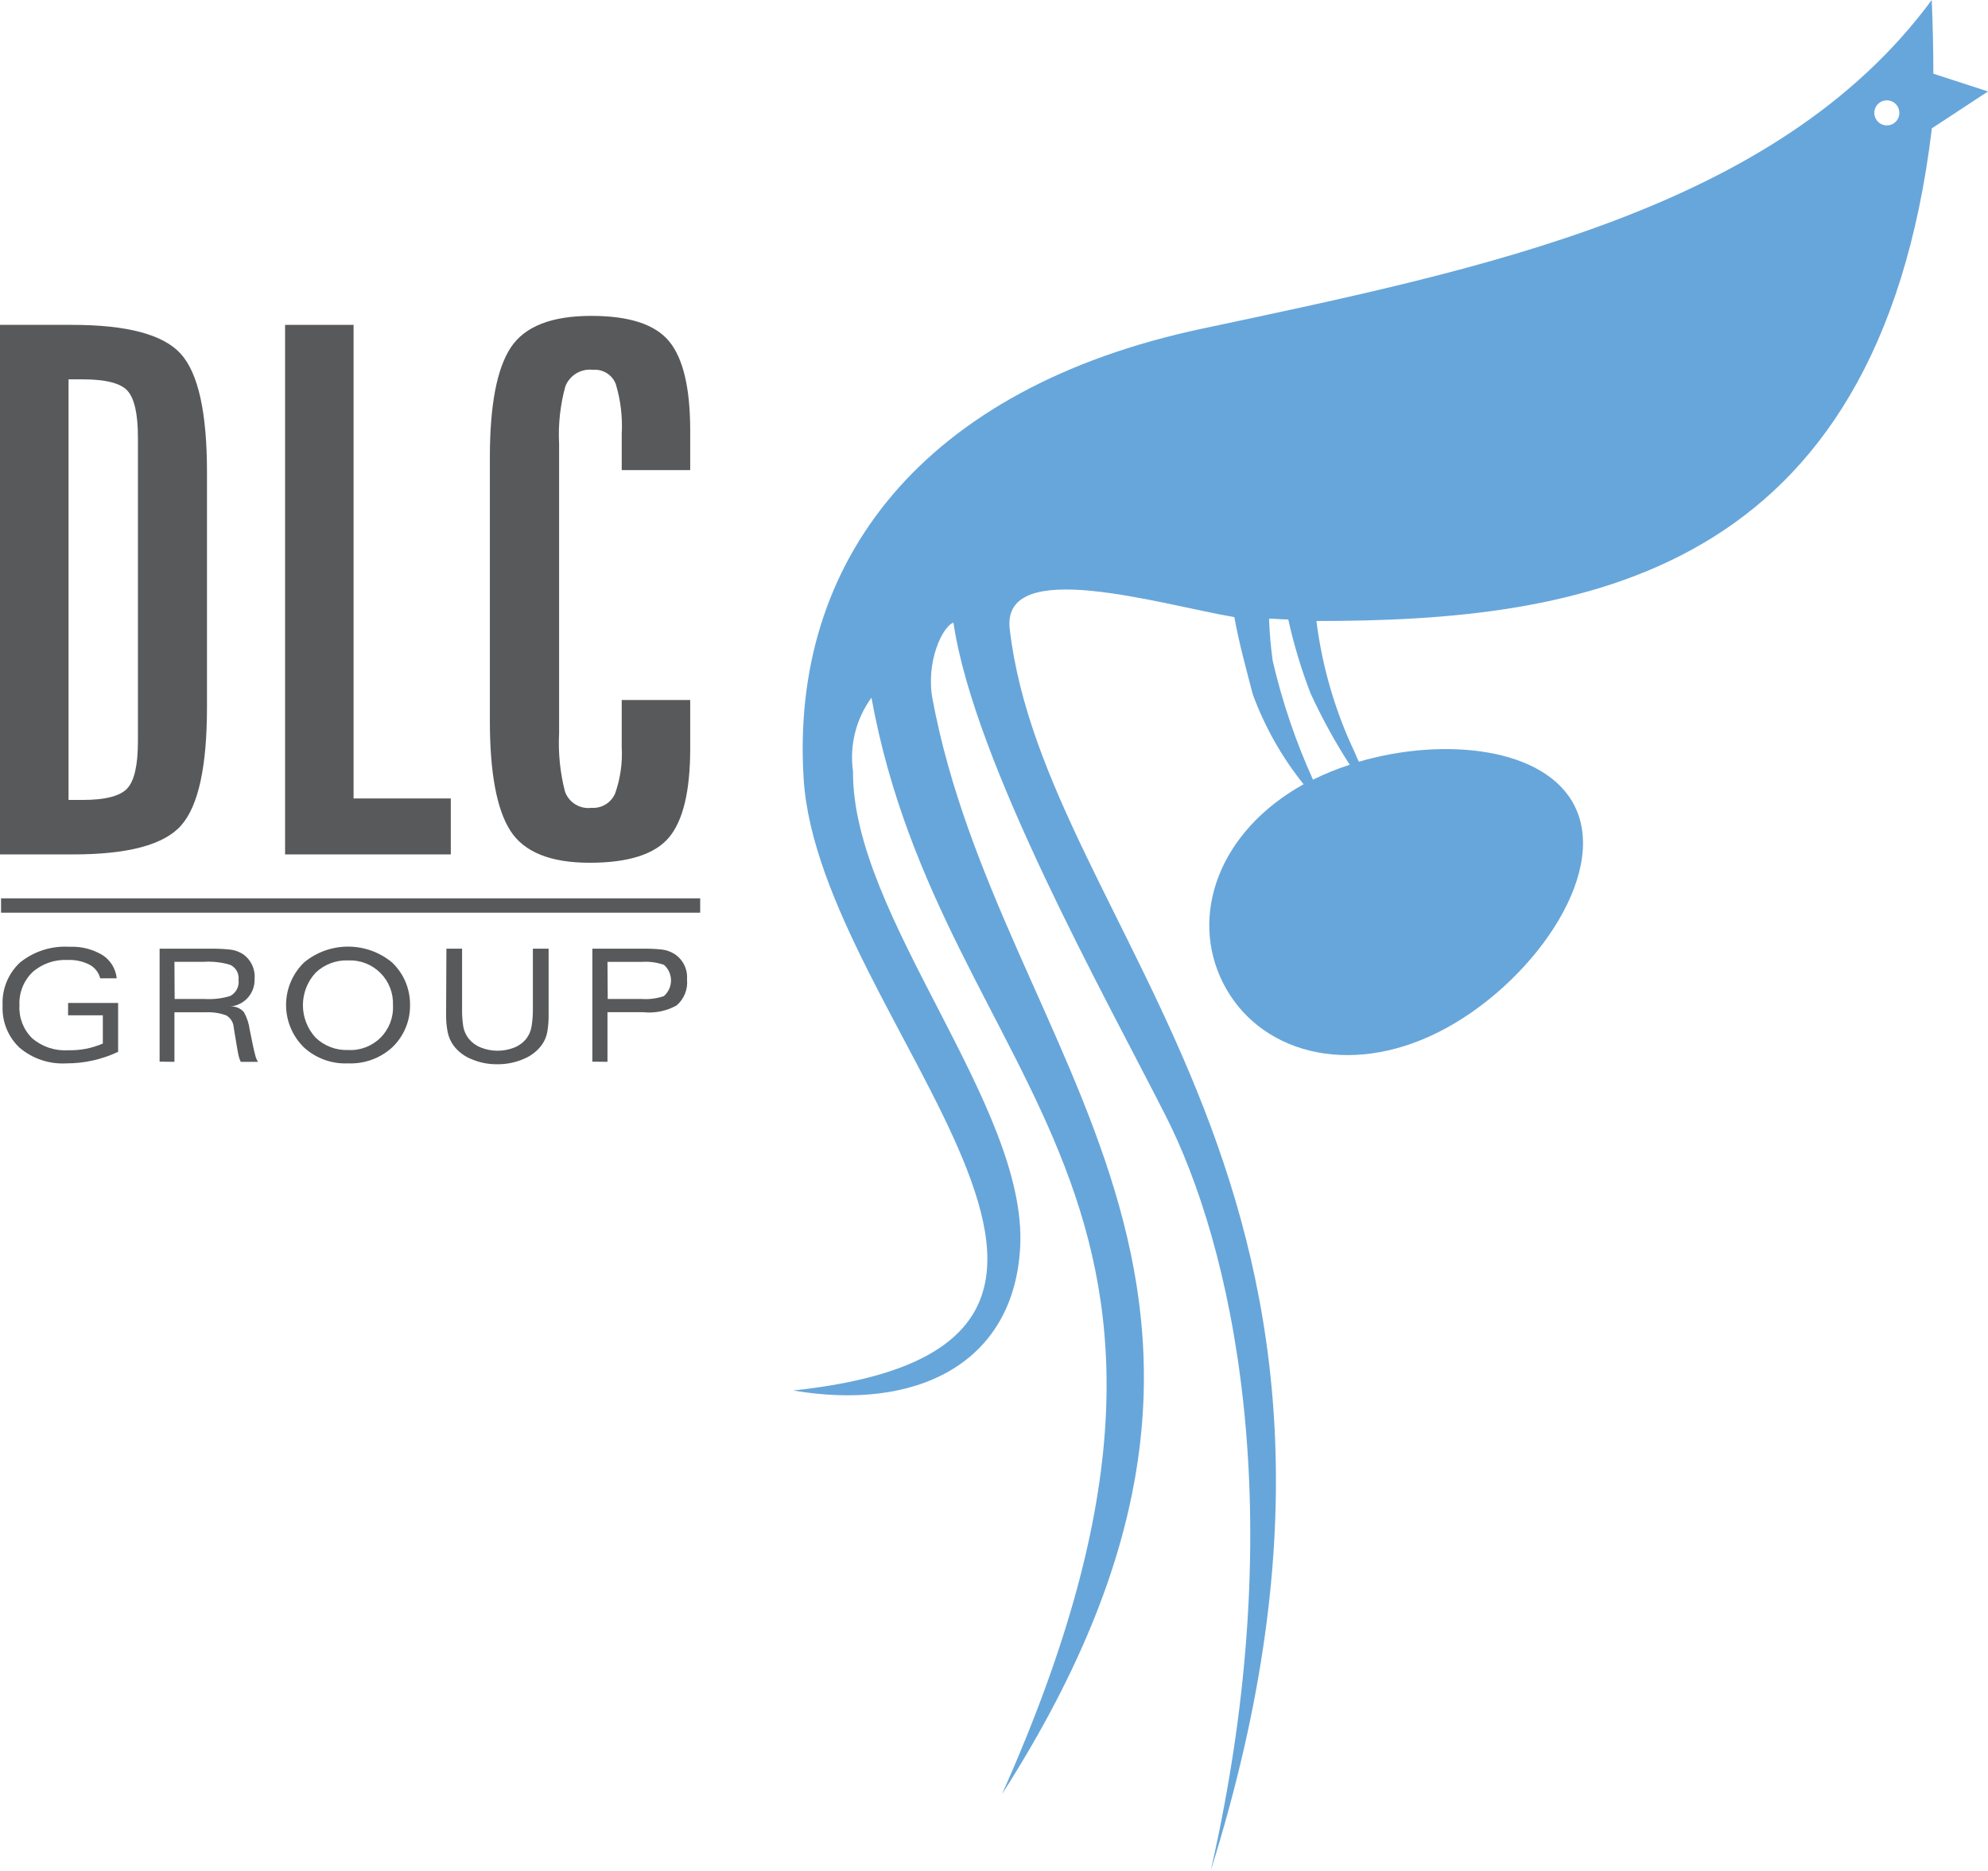
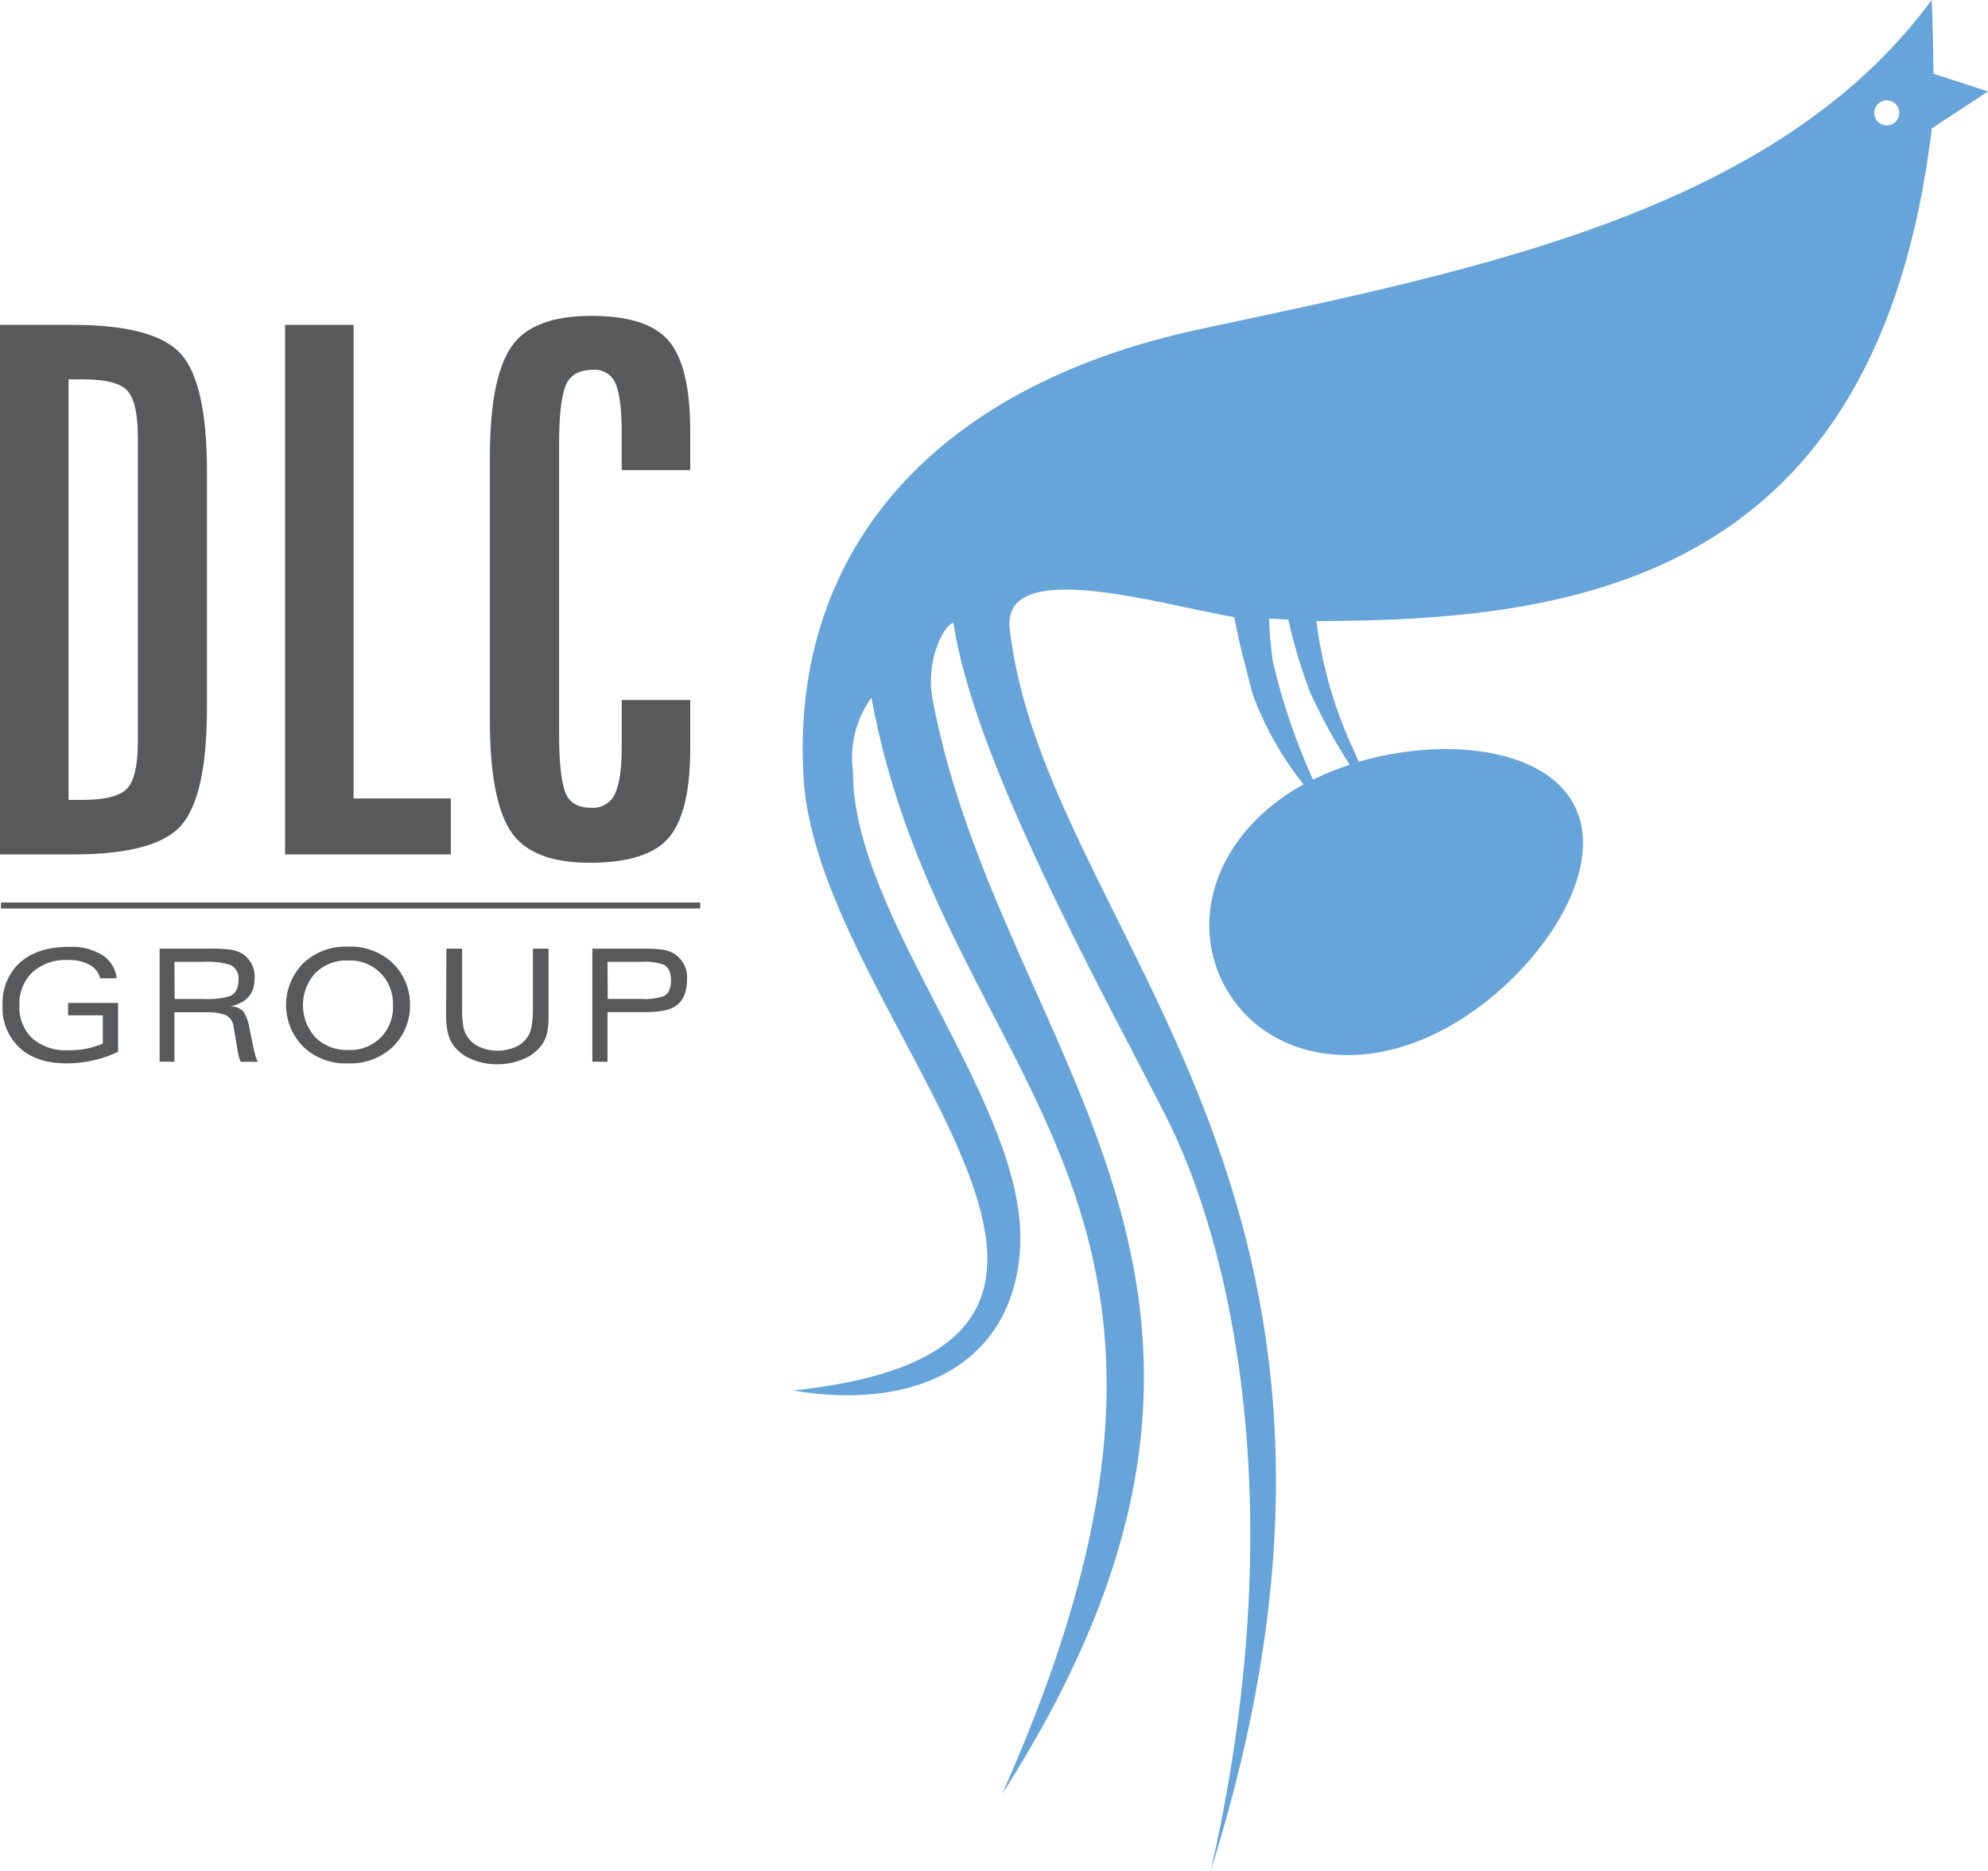
- <svg xmlns="http://www.w3.org/2000/svg" width="184.232" height="173.373" viewBox="0 0 184.232 173.373">
-   <defs>
-     <radialGradient id="a" cx="-0.392" cy="-1.454" r="0.55" gradientTransform="matrix(1.449, -0.378, 0.897, 1.401, -0.141, -1.7)" gradientUnits="objectBoundingBox">
-       <stop offset="0" stop-color="#58595b" />
-       <stop offset="0.33" stop-color="#585a5d" />
-       <stop offset="0.49" stop-color="#595f65" />
-       <stop offset="0.62" stop-color="#5b6772" />
-       <stop offset="0.74" stop-color="#5d7385" />
-       <stop offset="0.84" stop-color="#60829e" />
-       <stop offset="0.93" stop-color="#6394bc" />
-       <stop offset="1" stop-color="#67a6da" />
-     </radialGradient>
-   </defs>
-   <path d="M367.439,19.266a1.162,1.162,0,1,0,1.259,1.06,1.133,1.133,0,0,0-.169-.508,1.162,1.162,0,0,0-1.089-.552Z" transform="translate(-192.687 -9.936)" fill="none" />
-   <path d="M252.227,118.617c-.6,0-1.186-.068-1.777-.077v.131q.073,1.893.334,3.776a59.267,59.267,0,0,0,3.733,11.014h0a24.278,24.278,0,0,1,3.418-1.385,53.767,53.767,0,0,1-3.679-6.584,47.215,47.215,0,0,1-2.024-6.875Z" transform="translate(-132.883 -61.151)" fill="none" />
-   <path d="M265.107,6.831q0-3.258-.15-6.831c-14.364,19.5-41.689,24.943-67.648,30.466-25.828,5.49-38.188,21.52-36.891,41.756,1.452,22.493,38.179,52.47-.968,56.644,11.28,1.937,20.44-2.392,21.031-13.285.7-13.135-15.594-30.641-15.492-44.09a9.4,9.4,0,0,1,1.709-6.831c6.652,36.421,37.085,45.615,12.1,101.615,30.186-47.169-.194-68.142-6.439-101.484-.639-3.418.9-6.72,1.937-7.088,1.9,12.926,14.04,34.611,19.641,45.649,6.023,11.793,11.885,36.358,4.2,70.02C218.006,110.135,182.824,86.66,179.512,58.3c-.794-6.831,14.088-2.237,20.818-1.109.412,2.348,1.147,5,1.709,7.165a29.683,29.683,0,0,0,4.706,8.327c-7.848,4.357-10.612,12.142-7.47,18.4,3.244,6.444,11.561,8.811,19.995,4.561s15.841-14.524,12.587-20.958c-2.716-5.413-12.065-6.41-19.99-4.091-.145-.315-.29-.615-.4-.905a39.965,39.965,0,0,1-3.389-11.111c-.053-.32-.1-.668-.14-1.026,24.4,0,52.02-3.926,57.031-45.659l5.2-3.418ZM211.034,70.872a24.877,24.877,0,0,0-3.418,1.385h0a58.919,58.919,0,0,1-3.733-11.014q-.261-1.883-.334-3.776v-.131c.591,0,1.181.077,1.777.077a48.018,48.018,0,0,0,2.058,6.831,53.763,53.763,0,0,0,3.65,6.652ZM260.7,11.619a1.162,1.162,0,1,1,1.254-1.055,1.133,1.133,0,0,1-.169.508,1.157,1.157,0,0,1-1.089.547Z" transform="translate(-85.939)" fill="url(#a)" />
-   <g transform="translate(0.23 87.724)">
-     <path d="M18.8,190.974a11.135,11.135,0,0,1-4.778,1.07,6.169,6.169,0,0,1-4.357-1.452,5.016,5.016,0,0,1-1.569-3.9,5.079,5.079,0,0,1,1.617-4,6.64,6.64,0,0,1,4.585-1.452,5.422,5.422,0,0,1,3.065.775,2.9,2.9,0,0,1,1.307,2.145H17.14a1.985,1.985,0,0,0-.968-1.249,4.067,4.067,0,0,0-2.043-.45,4.58,4.58,0,0,0-3.268,1.133,4.023,4.023,0,0,0-1.205,3.089,3.96,3.96,0,0,0,1.181,3.036,4.643,4.643,0,0,0,3.307,1.109,7.626,7.626,0,0,0,3.239-.62V187.59H14.163v-1.143H18.8Z" transform="translate(-8.084 -181.218)" fill="#58595b" />
-     <path d="M38.16,192.07V181.6h4.662a15.435,15.435,0,0,1,1.907.087,2.75,2.75,0,0,1,1.157.421,2.508,2.508,0,0,1,1.075,2.29,2.462,2.462,0,0,1-2.295,2.561,1.53,1.53,0,0,1,1.307.523,4.493,4.493,0,0,1,.537,1.627l.286,1.4c.077.378.155.7.228.968a2.029,2.029,0,0,0,.252.61H45.683a2.334,2.334,0,0,1-.2-.552c-.048-.223-.107-.518-.165-.886l-.29-1.743a1.375,1.375,0,0,0-.712-1.133,4.914,4.914,0,0,0-1.937-.276H39.535v4.59Zm1.394-5.81h2.731a6.777,6.777,0,0,0,2.421-.276,1.477,1.477,0,0,0,.77-1.506,1.351,1.351,0,0,0-.784-1.385,6.991,6.991,0,0,0-2.421-.276H39.535Z" transform="translate(-23.599 -181.403)" fill="#58595b" />
-     <path d="M68.106,192.024a5.664,5.664,0,0,1-4.052-1.452,5.49,5.49,0,0,1,0-7.916,6.4,6.4,0,0,1,8.119,0,5.384,5.384,0,0,1,1.249,1.777,5.466,5.466,0,0,1,.436,2.188,5.325,5.325,0,0,1-1.685,3.951A5.718,5.718,0,0,1,68.106,192.024Zm4.168-5.388a3.98,3.98,0,0,0-4.139-4.154,4.13,4.13,0,0,0-3.04,1.152,4.439,4.439,0,0,0,0,5.994,4.115,4.115,0,0,0,3.026,1.157,3.936,3.936,0,0,0,4.154-4.139Z" transform="translate(-36.088 -181.198)" fill="#58595b" />
-     <g transform="translate(41.109 0.194)">
-       <path d="M93.028,181.6H94.48v5.519a9.861,9.861,0,0,0,.116,1.724,2.513,2.513,0,0,0,.513,1.118,2.755,2.755,0,0,0,1.1.8,4.212,4.212,0,0,0,3.123,0,2.706,2.706,0,0,0,1.1-.818,2.46,2.46,0,0,0,.484-1.114,9.6,9.6,0,0,0,.126-1.709V181.6H102.5v6.11a8.676,8.676,0,0,1-.131,1.656,2.977,2.977,0,0,1-.537,1.205,3.936,3.936,0,0,1-1.665,1.259,5.989,5.989,0,0,1-2.421.484,5.912,5.912,0,0,1-2.421-.484,3.829,3.829,0,0,1-1.641-1.259,3.244,3.244,0,0,1-.537-1.225A7.921,7.921,0,0,1,93,187.71Z" transform="translate(-92.998 -181.6)" fill="#58595b" />
+ <svg xmlns="http://www.w3.org/2000/svg" width="441.647" height="415.615" viewBox="0 0 441.647 415.615">
+   <path d="M368.922,19.271a2.785,2.785,0,1,0,3.018,2.542,2.715,2.715,0,0,0-.406-1.219,2.785,2.785,0,0,0-2.611-1.323Z" transform="translate(50.001 3.093)" fill="none" />
+   <path d="M254.709,118.726c-1.427,0-2.843-.162-4.259-.186v.313q.174,4.538.8,9.053a142.071,142.071,0,0,0,8.948,26.4h0a58.2,58.2,0,0,1,8.194-3.319,128.9,128.9,0,0,1-8.82-15.784,113.189,113.189,0,0,1-4.851-16.48Z" transform="translate(31.385 19.035)" fill="none" />
+   <path d="M412.735,16.376q0-7.811-.36-16.376c-34.434,46.737-99.937,59.793-162.168,73.035-61.917,13.161-91.546,51.588-88.436,100.1,3.482,53.921,91.523,125.784-2.321,135.788,27.042,4.642,49-5.733,50.416-31.846,1.683-31.487-37.382-73.453-37.139-105.694a22.527,22.527,0,0,1,4.1-16.376c15.946,87.31,88.9,109.35,29.014,243.594C278.2,285.526,205.374,235.249,190.4,155.32c-1.532-8.194,2.159-16.109,4.642-16.991,4.549,30.987,33.657,82.97,47.085,109.431,14.438,28.272,28.492,87.159,10.074,167.855,47.619-151.595-36.721-207.871-44.659-275.846-1.9-16.376,33.773-5.362,49.9-2.658.987,5.629,2.751,11.989,4.1,17.177a71.156,71.156,0,0,0,11.281,19.962c-18.813,10.445-25.44,29.107-17.908,44.1,7.776,15.447,27.715,21.123,47.932,10.933s37.974-34.817,30.175-50.242c-6.511-12.975-28.922-15.366-47.92-9.807-.348-.754-.7-1.474-.963-2.17a95.8,95.8,0,0,1-8.124-26.635c-.128-.766-.232-1.6-.337-2.46,58.493,0,124.7-9.412,136.716-109.454l12.476-8.194ZM283.11,169.9a59.638,59.638,0,0,0-8.194,3.319h0a141.244,141.244,0,0,1-8.948-26.4q-.627-4.515-.8-9.053v-.313c1.416,0,2.832.186,4.259.186a115.105,115.105,0,0,0,4.933,16.376,128.885,128.885,0,0,0,8.751,15.946ZM402.162,27.854a2.785,2.785,0,1,1,3.006-2.53,2.717,2.717,0,0,1-.406,1.219,2.774,2.774,0,0,1-2.611,1.311Z" transform="translate(16.772)" fill="#66a4d9" />
+   <g transform="translate(0.551 210.295)">
+     <path d="M33.763,204.58a26.693,26.693,0,0,1-11.455,2.565q-6.685,0-10.445-3.482A12.024,12.024,0,0,1,8.1,194.32a12.175,12.175,0,0,1,3.876-9.586q3.888-3.482,10.991-3.482a13,13,0,0,1,7.346,1.857,6.964,6.964,0,0,1,3.134,5.141H29.794a4.758,4.758,0,0,0-2.321-2.994,9.749,9.749,0,0,0-4.9-1.079,10.979,10.979,0,0,0-7.834,2.716,9.645,9.645,0,0,0-2.89,7.4,9.494,9.494,0,0,0,2.832,7.277,11.13,11.13,0,0,0,7.927,2.658,18.28,18.28,0,0,0,7.764-1.486v-6.279H22.656v-2.739H33.763Z" transform="translate(-8.084 -181.192)" fill="#58595b" />
+     <path d="M38.16,206.7V181.6H49.336a37,37,0,0,1,4.573.209,6.593,6.593,0,0,1,2.774,1.01,6.012,6.012,0,0,1,2.576,5.49c0,3.342-1.834,5.4-5.5,6.139a3.667,3.667,0,0,1,3.134,1.253,10.77,10.77,0,0,1,1.288,3.9l.685,3.354c.186.905.371,1.671.545,2.321a4.863,4.863,0,0,0,.6,1.462H56.2a5.594,5.594,0,0,1-.476-1.323c-.116-.534-.255-1.242-.395-2.124l-.7-4.178a3.3,3.3,0,0,0-1.706-2.716,11.78,11.78,0,0,0-4.642-.662H41.456v11ZM41.5,192.777h6.546a16.247,16.247,0,0,0,5.8-.662c1.23-.557,1.845-1.764,1.845-3.609a3.238,3.238,0,0,0-1.88-3.319,16.76,16.76,0,0,0-5.8-.661H41.456Z" transform="translate(-3.255 -181.135)" fill="#58595b" />
+     <path d="M76.123,207.151a13.578,13.578,0,0,1-9.714-3.482,13.161,13.161,0,0,1,0-18.975,13.66,13.66,0,0,1,9.714-3.482,13.707,13.707,0,0,1,9.749,3.482,12.906,12.906,0,0,1,2.994,4.259,13.1,13.1,0,0,1,1.045,5.246,12.766,12.766,0,0,1-4.039,9.47A13.707,13.707,0,0,1,76.123,207.151Zm9.993-12.917a9.54,9.54,0,0,0-9.923-9.958,9.9,9.9,0,0,0-7.288,2.762,10.642,10.642,0,0,0,0,14.368,9.865,9.865,0,0,0,7.254,2.774,9.436,9.436,0,0,0,9.958-9.923Z" transform="translate(0.632 -181.198)" fill="#58595b" />
+     <g transform="translate(98.549 0.466)">
+       <path d="M93.07,181.6h3.482v13.231a23.64,23.64,0,0,0,.279,4.132,6.024,6.024,0,0,0,1.23,2.681,6.6,6.6,0,0,0,2.635,1.915,10.1,10.1,0,0,0,7.486,0,6.488,6.488,0,0,0,2.646-1.961,5.9,5.9,0,0,0,1.161-2.669,23.014,23.014,0,0,0,.3-4.1V181.6h3.482v14.647a20.8,20.8,0,0,1-.313,3.969,7.138,7.138,0,0,1-1.288,2.89,9.435,9.435,0,0,1-3.992,3.018,14.358,14.358,0,0,1-5.8,1.161,14.172,14.172,0,0,1-5.8-1.161,9.18,9.18,0,0,1-3.934-3.018,7.775,7.775,0,0,1-1.288-2.936A18.988,18.988,0,0,1,93,196.247Z" transform="translate(-92.998 -181.6)" fill="#58595b" />
    </g>
-     <g transform="translate(54.666 0.193)">
-       <path d="M121,192.07V181.6h4.662a14.851,14.851,0,0,1,1.815.082,2.847,2.847,0,0,1,1.118.4,2.566,2.566,0,0,1,1.176,2.358,2.8,2.8,0,0,1-.968,2.421,5.2,5.2,0,0,1-3.094.625H122.4v4.6Zm1.423-5.81h3.137a5.262,5.262,0,0,0,2.062-.261,1.926,1.926,0,0,0,.015-2.9,5.185,5.185,0,0,0-2.077-.276H122.4Z" transform="translate(-121 -181.596)" fill="#58595b" />
+     <g transform="translate(131.047 0.462)">
+       <path d="M121,206.7V181.6h11.176a35.6,35.6,0,0,1,4.352.2,6.824,6.824,0,0,1,2.681.952,6.151,6.151,0,0,1,2.82,5.652c0,2.774-.778,4.642-2.321,5.8s-3.911,1.5-7.416,1.5h-7.927v11.037Zm3.412-13.927h7.521a12.614,12.614,0,0,0,4.944-.627c1.068-.557,1.6-1.729,1.6-3.482s-.522-2.936-1.567-3.482a12.43,12.43,0,0,0-4.979-.662h-7.567Z" transform="translate(-121 -181.596)" fill="#58595b" />
    </g>
  </g>
-   <line x2="64.791" transform="translate(0.097 83.92)" fill="none" stroke="#58595b" stroke-miterlimit="10" stroke-width="1.33" />
-   <g transform="translate(0 29.275)">
-     <path d="M7.61,62.19H14.3q7.649,0,10.07,2.692t2.421,10.941v21.81q0,8.23-2.387,10.941t-10.1,2.692H7.61Zm6.352,5.05v38.978h1.3q3.137,0,4.13-1.055t1-4.333V72.623c0-2.183-.329-3.621-.968-4.328s-2.038-1.055-4.13-1.055Z" transform="translate(-7.61 -61.357)" fill="#58595b" />
-     <path d="M62.18,62.19h6.347v43.891h9.01v5.185H62.18Z" transform="translate(-35.761 -61.357)" fill="#58595b" />
-     <path d="M119.946,71.063v3.7H113.6V71.4a13.46,13.46,0,0,0-.547-4.6,2.072,2.072,0,0,0-2.116-1.331A2.436,2.436,0,0,0,108.376,67a16.814,16.814,0,0,0-.581,5.325v26.85a18.015,18.015,0,0,0,.547,5.388,2.3,2.3,0,0,0,2.459,1.5,2.208,2.208,0,0,0,2.183-1.322,11.013,11.013,0,0,0,.615-4.3V96.068h6.347v4.488q0,5.911-1.97,8.254t-7.349,2.343q-5.442,0-7.344-2.963T101.38,98V73.571q0-7.228,1.937-10.167t7.475-2.934q5.253,0,7.2,2.358T119.946,71.063Z" transform="translate(-55.983 -60.47)" fill="#58595b" />
+   <line x2="155.32" transform="translate(0.232 201.175)" fill="none" stroke="#58595b" stroke-miterlimit="10" stroke-width="1.33" />
+   <g transform="translate(0 70.18)">
+     <path d="M7.61,62.19H23.649q18.337,0,24.14,6.453t5.8,26.229v52.284q0,19.73-5.722,26.229t-24.221,6.453H7.61Zm15.227,12.1v93.438h3.11q7.521,0,9.9-2.53t2.391-10.387V87.2c0-5.234-.789-8.681-2.321-10.376s-4.886-2.53-9.9-2.53Z" transform="translate(-7.61 -60.194)" fill="#58595b" />
+     <path d="M62.18,62.19H77.4V167.408h21.6v12.43H62.18Z" transform="translate(1.153 -60.194)" fill="#58595b" />
+     <path d="M145.888,85.863v8.878H130.673V86.676q0-7.845-1.311-11.037a4.967,4.967,0,0,0-5.072-3.192q-4.747,0-6.139,3.667t-1.393,12.766v64.366q0,9.285,1.311,12.917t5.9,3.586a5.292,5.292,0,0,0,5.234-3.168c.975-2.112,1.474-5.548,1.474-10.318V145.807h15.215v10.759q0,14.171-4.724,19.788t-17.618,5.617q-13.045,0-17.606-7.1t-4.561-24.43V91.875q0-17.327,4.642-24.372t17.919-7.033q12.592,0,17.258,5.652T145.888,85.863Z" transform="translate(7.448 -60.47)" fill="#58595b" />
  </g>
</svg>
